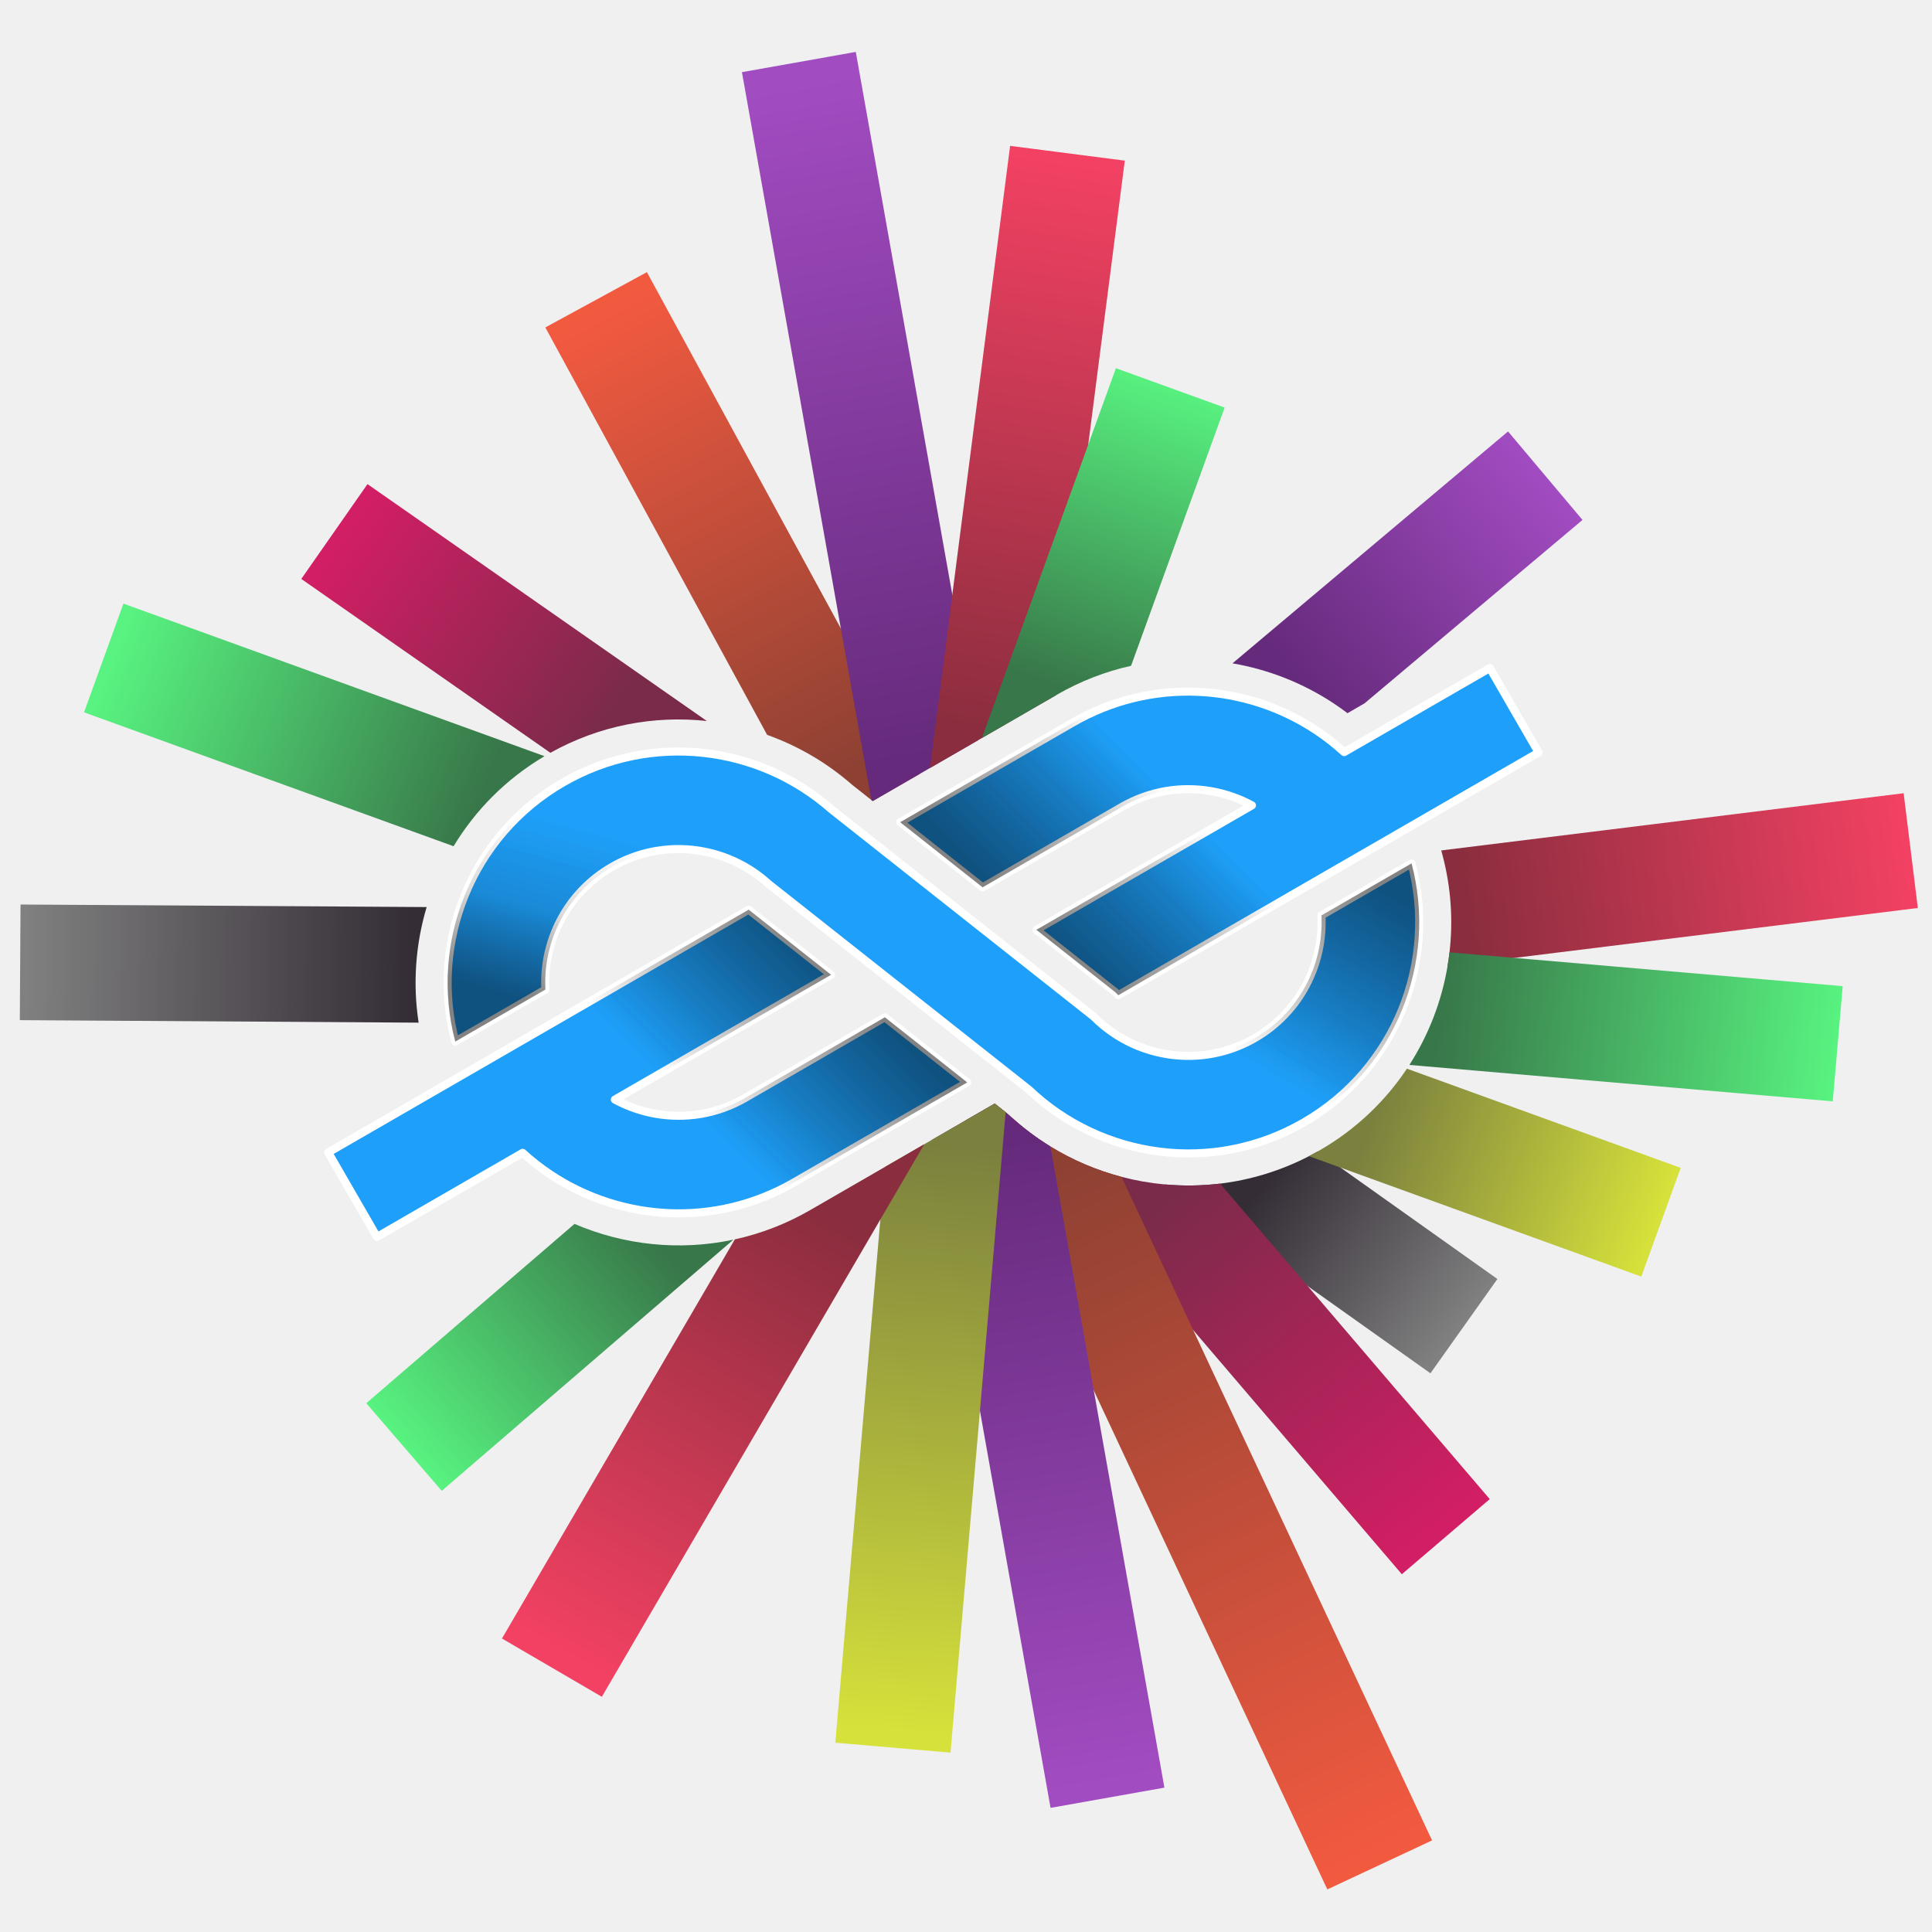
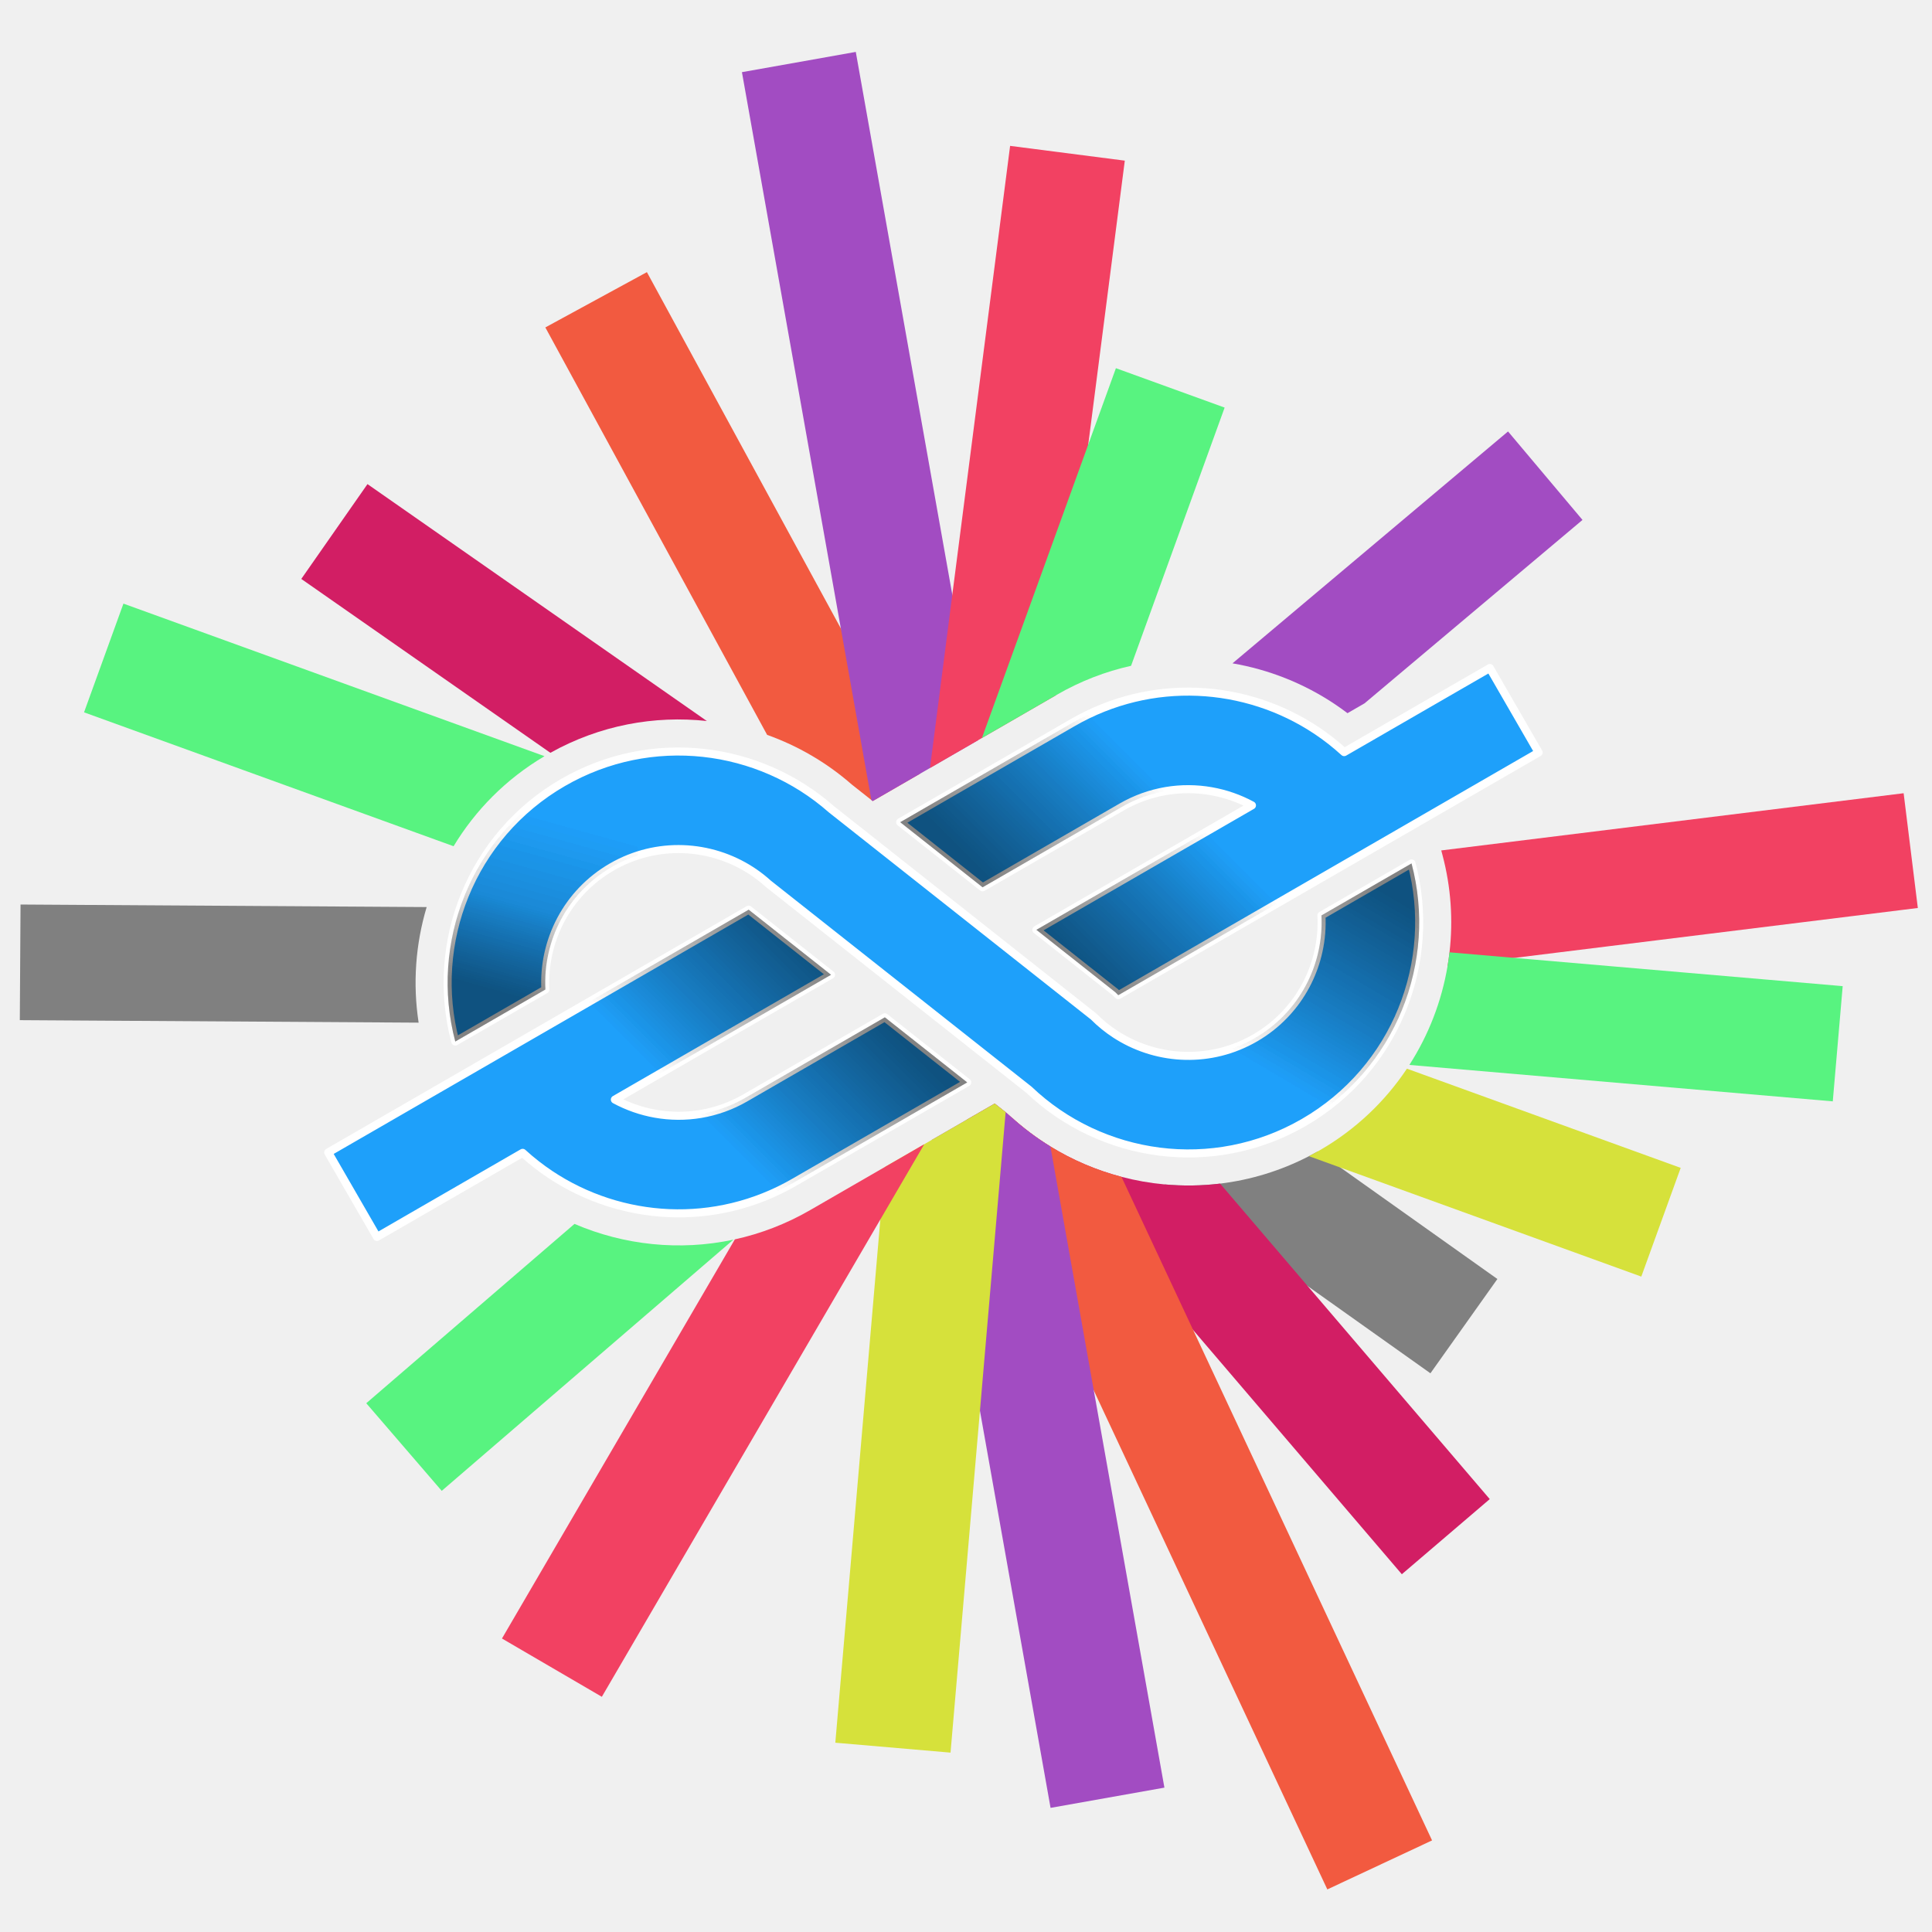
<svg xmlns="http://www.w3.org/2000/svg" width="100%" height="100%" viewBox="0 0 1200 1200" version="1.1" xml:space="preserve" style="fill-rule:evenodd;clip-rule:evenodd;stroke-linejoin:round;stroke-miterlimit:2;">
  <g>
-     <path d="M818.481,715.167L930.054,794.413L888.463,852.97L723.29,735.654C734.721,736.704 746.302,736.558 757.835,735.161C776.644,732.883 795.325,727.28 813.023,718.122C814.853,717.175 816.673,716.19 818.481,715.167Z" style="fill:url(#_Linear1);" />
-     <path d="M260.02,635.19L12.307,633.636L12.758,561.813L265.008,563.395C258.117,586.451 256.291,610.993 260.02,635.19Z" style="fill:url(#_Linear2);" />
+     <path d="M818.481,715.167L930.054,794.413L888.463,852.97L723.29,735.654C734.721,736.704 746.302,736.558 757.835,735.161C776.644,732.883 795.325,727.28 813.023,718.122C814.853,717.175 816.673,716.19 818.481,715.167Z" style="fill:rgb(128,128,128);" />
+     <path d="M260.02,635.19L12.307,633.636L12.758,561.813L265.008,563.395C258.117,586.451 256.291,610.993 260.02,635.19Z" style="fill:rgb(128,128,128);" />
  </g>
  <g>
-     <path d="M757.835,735.161L925.308,931.124L870.707,977.787L627.778,693.534C635.448,700.549 643.711,706.751 652.43,712.104C666.185,720.548 681.075,726.877 696.561,730.946C705.313,733.246 714.255,734.824 723.29,735.654C734.721,736.704 746.302,736.558 757.835,735.161Z" style="fill:url(#_Linear3);" />
-     <path d="M341.846,467.58L187.137,359.583L228.249,300.689L439.036,447.832C406.455,444.271 372.526,450.443 341.846,467.58Z" style="fill:url(#_Linear4);" />
+     <path d="M757.835,735.161L925.308,931.124L870.707,977.787L627.778,693.534C635.448,700.549 643.711,706.751 652.43,712.104C666.185,720.548 681.075,726.877 696.561,730.946C705.313,733.246 714.255,734.824 723.29,735.654C734.721,736.704 746.302,736.558 757.835,735.161Z" style="fill:rgb(210,30,100);" />
+     <path d="M341.846,467.58L187.137,359.583L228.249,300.689L439.036,447.832C406.455,444.271 372.526,450.443 341.846,467.58Z" style="fill:rgb(210,30,100);" />
  </g>
  <g>
-     <path d="M696.561,730.946L889.477,1143.11L824.426,1173.55L600.61,695.379L617.835,685.434C620.934,687.883 623.254,689.717 624.62,690.796L627.778,693.534C635.448,700.549 643.711,706.751 652.43,712.104C666.185,720.548 681.075,726.877 696.561,730.946Z" style="fill:url(#_Linear5);" />
-     <path d="M476.477,456.44L338.718,203.37L401.801,169.03L571.408,480.605L542.055,497.553C541.769,497.327 541.488,497.104 541.21,496.885C534.761,491.788 530.437,488.371 529.141,487.347C513.534,473.675 495.612,463.274 476.477,456.44Z" style="fill:url(#_Linear6);" />
+     <path d="M696.561,730.946L889.477,1143.11L824.426,1173.55L600.61,695.379L617.835,685.434C620.934,687.883 623.254,689.717 624.62,690.796L627.778,693.534C635.448,700.549 643.711,706.751 652.43,712.104C666.185,720.548 681.075,726.877 696.561,730.946Z" style="fill:rgb(242,90,64);" />
+     <path d="M476.477,456.44L338.718,203.37L401.801,169.03L571.408,480.605L542.055,497.553C541.769,497.327 541.488,497.104 541.21,496.885C534.761,491.788 530.437,488.371 529.141,487.347C513.534,473.675 495.612,463.274 476.477,456.44Z" style="fill:rgb(242,90,64);" />
  </g>
  <g>
-     <path d="M765.521,412.012L936.668,267.982L982.915,322.937L847.562,436.844C841.052,440.603 836.946,442.973 836.946,442.973C834.279,440.948 831.557,439.011 828.784,437.162C809.616,424.387 788.009,415.865 765.521,412.012Z" style="fill:url(#_Linear7);" />
-     <path d="M652.43,712.104L723.239,1110.33L652.523,1122.9L578.749,708.001L617.835,685.434C620.934,687.883 623.254,689.717 624.62,690.796L627.778,693.534C635.448,700.549 643.711,706.751 652.43,712.104Z" style="fill:url(#_Linear8);" />
-     <path d="M541.21,496.885L460.827,44.818L531.543,32.244L607.556,459.736L542.055,497.553C541.769,497.327 541.488,497.104 541.21,496.885Z" style="fill:url(#_Linear9);" />
+     <path d="M765.521,412.012L936.668,267.982L982.915,322.937L847.562,436.844C841.052,440.603 836.946,442.973 836.946,442.973C834.279,440.948 831.557,439.011 828.784,437.162C809.616,424.387 788.009,415.865 765.521,412.012Z" style="fill:rgb(162,76,194);" />
+     <path d="M652.43,712.104L723.239,1110.33L652.523,1122.9L578.749,708.001L617.835,685.434C620.934,687.883 623.254,689.717 624.62,690.796L627.778,693.534C635.448,700.549 643.711,706.751 652.43,712.104Z" style="fill:rgb(162,76,194);" />
+     <path d="M541.21,496.885L460.827,44.818L531.543,32.244L607.556,459.736L542.055,497.553C541.769,497.327 541.488,497.104 541.21,496.885Z" style="fill:rgb(162,76,194);" />
  </g>
  <g>
-     <path d="M873.864,663.773L1043.91,725.389L1019.44,792.917L813.023,718.122C814.853,717.175 816.673,716.19 818.481,715.167C818.896,714.932 819.31,714.695 819.723,714.457C842.175,701.494 860.385,683.991 873.864,663.773Z" style="fill:url(#_Linear10);" />
-     <path d="M624.62,690.796L590.394,1088.59L518.834,1082.43L549.601,724.829L617.835,685.434C620.934,687.883 623.254,689.717 624.62,690.796Z" style="fill:url(#_Linear11);" />
+     <path d="M873.864,663.773L1043.91,725.389L1019.44,792.917L813.023,718.122C814.853,717.175 816.673,716.19 818.481,715.167C818.896,714.932 819.31,714.695 819.723,714.457C842.175,701.494 860.385,683.991 873.864,663.773Z" style="fill:rgb(214,225,59);" />
+     <path d="M624.62,690.796L590.394,1088.59L518.834,1082.43L549.601,724.829L617.835,685.434C620.934,687.883 623.254,689.717 624.62,690.796Z" style="fill:rgb(214,225,59);" />
  </g>
  <g>
-     <path d="M895.192,528.217L1182.38,492.687L1191.2,563.968L899.097,600.106C899.58,597.251 899.987,594.381 900.318,591.501C902.61,571.567 901.258,551.112 895.979,531.19L895.192,528.217Z" style="fill:url(#_Linear12);" />
-     <path d="M574.061,710.707L373.817,1053.91L311.78,1017.71L456.434,769.788C472.443,766.281 488.188,760.286 503.13,751.659L574.061,710.707Z" style="fill:url(#_Linear13);" />
-     <path d="M577.636,477.01L627.397,90.606L698.634,99.78L655.871,431.841L577.636,477.01Z" style="fill:url(#_Linear14);" />
+     <path d="M895.192,528.217L1182.38,492.687L1191.2,563.968L899.097,600.106C899.58,597.251 899.987,594.381 900.318,591.501C902.61,571.567 901.258,551.112 895.979,531.19L895.192,528.217Z" style="fill:rgb(242,65,98);" />
+     <path d="M574.061,710.707L373.817,1053.91L311.78,1017.71L456.434,769.788C472.443,766.281 488.188,760.286 503.13,751.659L574.061,710.707Z" style="fill:rgb(242,65,98);" />
+     <path d="M577.636,477.01L627.397,90.606L698.634,99.78L655.871,431.841L577.636,477.01Z" style="fill:rgb(242,65,98);" />
  </g>
  <g>
-     <path d="M900.318,591.501L1144.53,612.512L1138.37,684.072L875.387,661.446C887.397,642.748 895.425,621.835 899.097,600.106C899.58,597.251 899.987,594.381 900.318,591.501Z" style="fill:url(#_Linear15);" />
-     <path d="M455.525,769.984L274.366,925.995L227.496,871.57L356.829,760.191C387.57,773.405 422.1,777.105 455.525,769.984Z" style="fill:url(#_Linear16);" />
-     <path d="M281.726,525.612L52.198,442.445L76.666,374.916L338.197,469.679C314.238,483.869 295.211,503.274 281.726,525.612Z" style="fill:url(#_Linear17);" />
-     <path d="M609.883,458.392L693.114,228.688L760.642,253.157L702.529,413.538C686.71,417.061 671.155,423.017 656.384,431.545L609.883,458.392Z" style="fill:url(#_Linear18);" />
+     <path d="M900.318,591.501L1144.53,612.512L1138.37,684.072L875.387,661.446C887.397,642.748 895.425,621.835 899.097,600.106C899.58,597.251 899.987,594.381 900.318,591.501Z" style="fill:rgb(88,243,128);" />
+     <path d="M455.525,769.984L274.366,925.995L227.496,871.57L356.829,760.191C387.57,773.405 422.1,777.105 455.525,769.984Z" style="fill:rgb(88,243,128);" />
+     <path d="M281.726,525.612L52.198,442.445L76.666,374.916L338.197,469.679C314.238,483.869 295.211,503.274 281.726,525.612Z" style="fill:rgb(88,243,128);" />
+     <path d="M609.883,458.392L693.114,228.688L760.642,253.157L702.529,413.538C686.71,417.061 671.155,423.017 656.384,431.545L609.883,458.392Z" style="fill:rgb(88,243,128);" />
  </g>
  <g id="Knot">
    <path d="M477.216,548.926L639.079,676.843C683.962,719.628 753.373,729.77 809.767,697.212C867.071,664.127 892.912,597.355 876.731,536.291L820.773,568.598C822.341,598.715 807.357,628.632 779.469,644.734C752.233,660.458 719.74,658.936 694.671,643.566C694.07,643.197 693.473,642.821 692.881,642.437C687.998,639.268 683.416,635.561 679.235,631.343L516.381,502.643C471.449,463.013 404.47,454.398 349.747,485.992C292.443,519.077 266.603,585.849 282.783,646.913L338.741,614.606C337.173,584.488 352.157,554.571 380.045,538.47C407.934,522.369 441.335,524.35 466.633,540.767C467.185,541.125 467.734,541.49 468.278,541.862C471.397,543.995 474.386,546.352 477.216,548.926ZM777.607,500.226L643.716,577.528L692.719,616.254L693.58,617.123C693.915,617.461 694.253,617.794 694.595,618.124L955.668,467.393L925.37,414.915L834.885,467.157C829.484,462.217 823.748,457.737 817.74,453.732C773.764,424.421 715.172,420.597 666.34,448.79L559.134,510.685C573.677,522.178 591.962,536.629 610.296,551.117L696.638,501.268C714.182,491.139 733.908,488.166 752.426,491.441C761.212,492.995 769.726,495.956 777.607,500.226ZM324.63,716.047C330.03,720.987 335.766,725.467 341.774,729.472C385.75,758.782 444.342,762.607 493.174,734.414L600.756,672.302L549.594,631.869L462.876,681.936C445.332,692.065 425.606,695.038 407.088,691.763C398.302,690.209 389.788,687.248 381.907,682.978L516.174,605.459L465.012,565.027L203.846,715.811L234.144,768.289L324.63,716.047Z" style="fill:rgb(30,160,250);stroke:white;stroke-width:5px;" />
    <g>
-       <path d="M777.607,500.226L643.716,577.528L692.719,616.254L693.58,617.123C693.915,617.461 694.253,617.794 694.595,618.124L955.668,467.393L925.37,414.915L834.885,467.157C829.484,462.217 823.748,457.737 817.74,453.732C773.764,424.421 715.172,420.597 666.34,448.79L559.134,510.685C573.677,522.178 591.962,536.629 610.296,551.117L696.638,501.268C714.182,491.139 733.908,488.166 752.426,491.441C761.212,492.995 769.726,495.956 777.607,500.226Z" style="fill:url(#_Linear19);" />
-       <path d="M757.401,715.139C775.347,712.71 793.124,706.821 809.767,697.212C867.071,664.127 892.912,597.355 876.731,536.291L820.773,568.598C822.341,598.715 807.357,628.632 779.469,644.734C772.393,648.819 764.964,651.74 757.401,653.556L757.401,715.139Z" style="fill:url(#_Linear20);" />
-       <path d="M324.63,716.047C330.03,720.987 335.766,725.467 341.774,729.472C385.75,758.782 444.342,762.607 493.174,734.414L600.756,672.302L549.594,631.869L462.876,681.936C445.332,692.065 425.606,695.038 407.088,691.763C398.302,690.209 389.788,687.248 381.907,682.978L516.174,605.459L465.012,565.027L203.846,715.811L234.144,768.289L324.63,716.047Z" style="fill:url(#_Linear21);" />
-       <path d="M396.18,468.995C380.258,471.839 364.554,477.444 349.747,485.992C292.443,519.077 266.603,585.849 282.783,646.913L338.741,614.606C337.173,584.488 352.157,554.571 380.045,538.47C385.261,535.459 390.668,533.08 396.18,531.31L396.18,468.995Z" style="fill:url(#_Linear22);" />
+       <path d="M777.607,500.226L643.716,577.528L692.719,616.254L693.58,617.123C693.915,617.461 694.253,617.794 694.595,618.124L955.668,467.393L925.37,414.915L834.885,467.157C829.484,462.217 823.748,457.737 817.74,453.732C773.764,424.421 715.172,420.597 666.34,448.79L559.134,510.685C573.677,522.178 591.962,536.629 610.296,551.117L696.638,501.268C714.182,491.139 733.908,488.166 752.426,491.441C761.212,492.995 769.726,495.956 777.607,500.226Z" style="fill:url(#_Linear1);" />
+       <path d="M757.401,715.139C775.347,712.71 793.124,706.821 809.767,697.212C867.071,664.127 892.912,597.355 876.731,536.291L820.773,568.598C822.341,598.715 807.357,628.632 779.469,644.734C772.393,648.819 764.964,651.74 757.401,653.556L757.401,715.139Z" style="fill:url(#_Linear2);" />
+       <path d="M324.63,716.047C330.03,720.987 335.766,725.467 341.774,729.472C385.75,758.782 444.342,762.607 493.174,734.414L600.756,672.302L549.594,631.869L462.876,681.936C445.332,692.065 425.606,695.038 407.088,691.763C398.302,690.209 389.788,687.248 381.907,682.978L516.174,605.459L465.012,565.027L203.846,715.811L234.144,768.289L324.63,716.047Z" style="fill:url(#_Linear3);" />
+       <path d="M396.18,468.995C380.258,471.839 364.554,477.444 349.747,485.992C292.443,519.077 266.603,585.849 282.783,646.913L338.741,614.606C337.173,584.488 352.157,554.571 380.045,538.47C385.261,535.459 390.668,533.08 396.18,531.31L396.18,468.995Z" style="fill:url(#_Linear4);" />
    </g>
    <g>
-       <path d="M777.607,500.226L643.716,577.528L692.719,616.254L693.58,617.123C693.915,617.461 694.253,617.794 694.595,618.124L955.668,467.393L925.37,414.915L834.885,467.157C829.484,462.217 823.748,457.737 817.74,453.732C773.764,424.421 715.172,420.597 666.34,448.79L559.134,510.685C573.677,522.178 591.962,536.629 610.296,551.117L696.638,501.268C714.182,491.139 733.908,488.166 752.426,491.441C761.212,492.995 769.726,495.956 777.607,500.226Z" style="fill:url(#_Linear23);" />
-       <path d="M757.401,715.139C775.347,712.71 793.124,706.821 809.767,697.212C867.071,664.127 892.912,597.355 876.731,536.291L820.773,568.598C822.341,598.715 807.357,628.632 779.469,644.734C772.393,648.819 764.964,651.74 757.401,653.556L757.401,715.139Z" style="fill:url(#_Linear24);" />
-       <path d="M324.63,716.047C330.03,720.987 335.766,725.467 341.774,729.472C385.75,758.782 444.342,762.607 493.174,734.414L600.756,672.302L549.594,631.869L462.876,681.936C445.332,692.065 425.606,695.038 407.088,691.763C398.302,690.209 389.788,687.248 381.907,682.978L516.174,605.459L465.012,565.027L203.846,715.811L234.144,768.289L324.63,716.047Z" style="fill:url(#_Linear25);" />
-       <path d="M396.18,468.995C380.258,471.839 364.554,477.444 349.747,485.992C292.443,519.077 266.603,585.849 282.783,646.913L338.741,614.606C337.173,584.488 352.157,554.571 380.045,538.47C385.261,535.459 390.668,533.08 396.18,531.31L396.18,468.995Z" style="fill:url(#_Linear26);" />
+       <path d="M777.607,500.226L643.716,577.528L692.719,616.254L693.58,617.123C693.915,617.461 694.253,617.794 694.595,618.124L955.668,467.393L925.37,414.915L834.885,467.157C829.484,462.217 823.748,457.737 817.74,453.732C773.764,424.421 715.172,420.597 666.34,448.79L559.134,510.685C573.677,522.178 591.962,536.629 610.296,551.117L696.638,501.268C714.182,491.139 733.908,488.166 752.426,491.441C761.212,492.995 769.726,495.956 777.607,500.226Z" style="fill:url(#_Linear5);" />
+       <path d="M757.401,715.139C775.347,712.71 793.124,706.821 809.767,697.212C867.071,664.127 892.912,597.355 876.731,536.291L820.773,568.598C822.341,598.715 807.357,628.632 779.469,644.734C772.393,648.819 764.964,651.74 757.401,653.556L757.401,715.139Z" style="fill:url(#_Linear6);" />
+       <path d="M324.63,716.047C330.03,720.987 335.766,725.467 341.774,729.472C385.75,758.782 444.342,762.607 493.174,734.414L600.756,672.302L549.594,631.869L462.876,681.936C445.332,692.065 425.606,695.038 407.088,691.763C398.302,690.209 389.788,687.248 381.907,682.978L516.174,605.459L465.012,565.027L203.846,715.811L234.144,768.289L324.63,716.047Z" style="fill:url(#_Linear7);" />
+       <path d="M396.18,468.995C380.258,471.839 364.554,477.444 349.747,485.992C292.443,519.077 266.603,585.849 282.783,646.913L338.741,614.606C337.173,584.488 352.157,554.571 380.045,538.47C385.261,535.459 390.668,533.08 396.18,531.31L396.18,468.995Z" style="fill:url(#_Linear8);" />
    </g>
    <g>
-       <path d="M777.607,500.226L643.716,577.528L692.719,616.254L693.58,617.123C693.915,617.461 694.253,617.794 694.595,618.124L955.668,467.393L925.37,414.915L834.885,467.157C829.484,462.217 823.748,457.737 817.74,453.732C773.764,424.421 715.172,420.597 666.34,448.79L559.134,510.685C573.677,522.178 591.962,536.629 610.296,551.117L696.638,501.268C714.182,491.139 733.908,488.166 752.426,491.441C761.212,492.995 769.726,495.956 777.607,500.226Z" style="fill:url(#_Linear27);" />
-       <path d="M757.401,715.139C775.347,712.71 793.124,706.821 809.767,697.212C867.071,664.127 892.912,597.355 876.731,536.291L820.773,568.598C822.341,598.715 807.357,628.632 779.469,644.734C772.393,648.819 764.964,651.74 757.401,653.556L757.401,715.139Z" style="fill:url(#_Linear28);" />
-       <path d="M324.63,716.047C330.03,720.987 335.766,725.467 341.774,729.472C385.75,758.782 444.342,762.607 493.174,734.414L600.756,672.302L549.594,631.869L462.876,681.936C445.332,692.065 425.606,695.038 407.088,691.763C398.302,690.209 389.788,687.248 381.907,682.978L516.174,605.459L465.012,565.027L203.846,715.811L234.144,768.289L324.63,716.047Z" style="fill:url(#_Linear29);" />
-       <path d="M396.18,468.995C380.258,471.839 364.554,477.444 349.747,485.992C292.443,519.077 266.603,585.849 282.783,646.913L338.741,614.606C337.173,584.488 352.157,554.571 380.045,538.47C385.261,535.459 390.668,533.08 396.18,531.31L396.18,468.995Z" style="fill:url(#_Linear30);" />
+       <path d="M777.607,500.226L643.716,577.528L692.719,616.254L693.58,617.123C693.915,617.461 694.253,617.794 694.595,618.124L955.668,467.393L925.37,414.915L834.885,467.157C829.484,462.217 823.748,457.737 817.74,453.732C773.764,424.421 715.172,420.597 666.34,448.79L559.134,510.685C573.677,522.178 591.962,536.629 610.296,551.117L696.638,501.268C714.182,491.139 733.908,488.166 752.426,491.441C761.212,492.995 769.726,495.956 777.607,500.226Z" style="fill:url(#_Linear9);" />
+       <path d="M757.401,715.139C775.347,712.71 793.124,706.821 809.767,697.212C867.071,664.127 892.912,597.355 876.731,536.291L820.773,568.598C822.341,598.715 807.357,628.632 779.469,644.734C772.393,648.819 764.964,651.74 757.401,653.556L757.401,715.139Z" style="fill:url(#_Linear10);" />
+       <path d="M324.63,716.047C330.03,720.987 335.766,725.467 341.774,729.472C385.75,758.782 444.342,762.607 493.174,734.414L600.756,672.302L549.594,631.869L462.876,681.936C445.332,692.065 425.606,695.038 407.088,691.763C398.302,690.209 389.788,687.248 381.907,682.978L516.174,605.459L465.012,565.027L203.846,715.811L234.144,768.289L324.63,716.047Z" style="fill:url(#_Linear11);" />
+       <path d="M396.18,468.995C380.258,471.839 364.554,477.444 349.747,485.992C292.443,519.077 266.603,585.849 282.783,646.913L338.741,614.606C337.173,584.488 352.157,554.571 380.045,538.47C385.261,535.459 390.668,533.08 396.18,531.31L396.18,468.995Z" style="fill:url(#_Linear12);" />
    </g>
  </g>
  <defs>
-     <linearGradient id="_Linear1" x1="0" y1="0" x2="1" y2="0" gradientUnits="userSpaceOnUse" gradientTransform="matrix(120.249,91.3218,-60.8637,80.1427,790.58,727.994)">
-       <stop offset="0" style="stop-color:rgb(52,45,54);stop-opacity:1" />
-       <stop offset="1" style="stop-color:rgb(128,128,128);stop-opacity:1" />
-     </linearGradient>
-     <linearGradient id="_Linear2" x1="0" y1="0" x2="1" y2="0" gradientUnits="userSpaceOnUse" gradientTransform="matrix(-237.553,-1.60214,0.465214,-68.9784,254.23,598.502)">
-       <stop offset="0" style="stop-color:rgb(52,45,54);stop-opacity:1" />
-       <stop offset="1" style="stop-color:rgb(128,128,128);stop-opacity:1" />
-     </linearGradient>
-     <linearGradient id="_Linear3" x1="0" y1="0" x2="1" y2="0" gradientUnits="userSpaceOnUse" gradientTransform="matrix(164.553,209.88,-200.514,157.21,728.713,739.532)">
-       <stop offset="0" style="stop-color:rgb(122,43,74);stop-opacity:1" />
-       <stop offset="1" style="stop-color:rgb(210,30,100);stop-opacity:1" />
-     </linearGradient>
-     <linearGradient id="_Linear4" x1="0" y1="0" x2="1" y2="0" gradientUnits="userSpaceOnUse" gradientTransform="matrix(-163.054,-116.956,77.487,-108.029,376.189,449.822)">
-       <stop offset="0" style="stop-color:rgb(122,43,74);stop-opacity:1" />
-       <stop offset="1" style="stop-color:rgb(210,30,100);stop-opacity:1" />
-     </linearGradient>
-     <linearGradient id="_Linear5" x1="0" y1="0" x2="1" y2="0" gradientUnits="userSpaceOnUse" gradientTransform="matrix(203.954,424.566,-717.421,344.636,653.48,729.227)">
-       <stop offset="0" style="stop-color:rgb(142,65,51);stop-opacity:1" />
-       <stop offset="1" style="stop-color:rgb(242,90,64);stop-opacity:1" />
-     </linearGradient>
-     <linearGradient id="_Linear6" x1="0" y1="0" x2="1" y2="0" gradientUnits="userSpaceOnUse" gradientTransform="matrix(-150.221,-286.782,404.893,-212.089,524.566,479.086)">
-       <stop offset="0" style="stop-color:rgb(142,65,51);stop-opacity:1" />
-       <stop offset="1" style="stop-color:rgb(242,90,64);stop-opacity:1" />
-     </linearGradient>
-     <linearGradient id="_Linear7" x1="0" y1="0" x2="1" y2="0" gradientUnits="userSpaceOnUse" gradientTransform="matrix(158.115,-126.569,101.881,127.274,807.177,425.971)">
-       <stop offset="0" style="stop-color:rgb(101,42,123);stop-opacity:1" />
-       <stop offset="1" style="stop-color:rgb(162,76,194);stop-opacity:1" />
-     </linearGradient>
-     <linearGradient id="_Linear8" x1="0" y1="0" x2="1" y2="0" gradientUnits="userSpaceOnUse" gradientTransform="matrix(69.1896,403.738,-1222.39,209.483,620.405,707.105)">
-       <stop offset="0" style="stop-color:rgb(101,42,123);stop-opacity:1" />
-       <stop offset="1" style="stop-color:rgb(162,76,194);stop-opacity:1" />
-     </linearGradient>
-     <linearGradient id="_Linear9" x1="0" y1="0" x2="1" y2="0" gradientUnits="userSpaceOnUse" gradientTransform="matrix(-75.9679,-426.168,1351.47,-240.911,569.772,474.778)">
-       <stop offset="0" style="stop-color:rgb(101,42,123);stop-opacity:1" />
-       <stop offset="1" style="stop-color:rgb(162,76,194);stop-opacity:1" />
-     </linearGradient>
-     <linearGradient id="_Linear10" x1="0" y1="0" x2="1" y2="0" gradientUnits="userSpaceOnUse" gradientTransform="matrix(176.416,65.6876,-36.7413,98.6756,853.076,693.098)">
-       <stop offset="0" style="stop-color:rgb(123,128,62);stop-opacity:1" />
-       <stop offset="1" style="stop-color:rgb(214,225,59);stop-opacity:1" />
-     </linearGradient>
-     <linearGradient id="_Linear11" x1="0" y1="0" x2="1" y2="0" gradientUnits="userSpaceOnUse" gradientTransform="matrix(-30.3956,365.287,-1392.13,-115.839,589.328,710.777)">
-       <stop offset="0" style="stop-color:rgb(123,128,62);stop-opacity:1" />
-       <stop offset="1" style="stop-color:rgb(214,225,59);stop-opacity:1" />
-     </linearGradient>
-     <linearGradient id="_Linear12" x1="0" y1="0" x2="1" y2="0" gradientUnits="userSpaceOnUse" gradientTransform="matrix(276.78,-36.8491,13.3724,100.442,906.407,562.418)">
-       <stop offset="0" style="stop-color:rgb(138,45,62);stop-opacity:1" />
-       <stop offset="1" style="stop-color:rgb(242,65,98);stop-opacity:1" />
-     </linearGradient>
-     <linearGradient id="_Linear13" x1="0" y1="0" x2="1" y2="0" gradientUnits="userSpaceOnUse" gradientTransform="matrix(-159.081,275.567,-360.587,-208.161,510.445,750.932)">
-       <stop offset="0" style="stop-color:rgb(138,45,62);stop-opacity:1" />
-       <stop offset="1" style="stop-color:rgb(242,65,98);stop-opacity:1" />
-     </linearGradient>
-     <linearGradient id="_Linear14" x1="0" y1="0" x2="1" y2="0" gradientUnits="userSpaceOnUse" gradientTransform="matrix(58.5147,-357.276,1140.95,186.865,606.474,458.441)">
-       <stop offset="0" style="stop-color:rgb(138,45,62);stop-opacity:1" />
-       <stop offset="1" style="stop-color:rgb(242,65,98);stop-opacity:1" />
-     </linearGradient>
-     <linearGradient id="_Linear15" x1="0" y1="0" x2="1" y2="0" gradientUnits="userSpaceOnUse" gradientTransform="matrix(-246.748,-25.6342,8.8169,-84.8692,1141.34,650.604)">
-       <stop offset="0" style="stop-color:rgb(88,243,128);stop-opacity:1" />
-       <stop offset="1" style="stop-color:rgb(56,119,73);stop-opacity:1" />
-     </linearGradient>
-     <linearGradient id="_Linear16" x1="0" y1="0" x2="1" y2="0" gradientUnits="userSpaceOnUse" gradientTransform="matrix(152.729,-131.375,95.5253,111.052,251.528,899.168)">
-       <stop offset="0" style="stop-color:rgb(88,243,128);stop-opacity:1" />
-       <stop offset="1" style="stop-color:rgb(56,119,73);stop-opacity:1" />
-     </linearGradient>
-     <linearGradient id="_Linear17" x1="0" y1="0" x2="1" y2="0" gradientUnits="userSpaceOnUse" gradientTransform="matrix(228.322,88.1175,-46.4301,120.305,69.8215,408.608)">
-       <stop offset="0" style="stop-color:rgb(88,243,128);stop-opacity:1" />
-       <stop offset="1" style="stop-color:rgb(56,119,73);stop-opacity:1" />
-     </linearGradient>
-     <linearGradient id="_Linear18" x1="0" y1="0" x2="1" y2="0" gradientUnits="userSpaceOnUse" gradientTransform="matrix(65.8458,-190.654,290.49,100.326,664.356,428.453)">
-       <stop offset="0" style="stop-color:rgb(56,119,73);stop-opacity:1" />
-       <stop offset="1" style="stop-color:rgb(88,243,128);stop-opacity:1" />
-     </linearGradient>
-     <linearGradient id="_Linear19" x1="0" y1="0" x2="1" y2="0" gradientUnits="userSpaceOnUse" gradientTransform="matrix(82.2605,-82.2605,82.2605,82.2605,633.533,565.027)">
+     <linearGradient id="_Linear1" x1="0" y1="0" x2="1" y2="0" gradientUnits="userSpaceOnUse" gradientTransform="matrix(82.2605,-82.2605,82.2605,82.2605,633.533,565.027)">
      <stop offset="0" style="stop-color:black;stop-opacity:0.2" />
      <stop offset="1" style="stop-color:black;stop-opacity:0" />
    </linearGradient>
-     <linearGradient id="_Linear20" x1="0" y1="0" x2="1" y2="0" gradientUnits="userSpaceOnUse" gradientTransform="matrix(-67.7384,114.652,-114.652,-67.7384,856.03,551.707)">
+     <linearGradient id="_Linear2" x1="0" y1="0" x2="1" y2="0" gradientUnits="userSpaceOnUse" gradientTransform="matrix(-67.7384,114.652,-114.652,-67.7384,856.03,551.707)">
      <stop offset="0" style="stop-color:black;stop-opacity:0.2" />
      <stop offset="1" style="stop-color:black;stop-opacity:0" />
    </linearGradient>
-     <linearGradient id="_Linear21" x1="0" y1="0" x2="1" y2="0" gradientUnits="userSpaceOnUse" gradientTransform="matrix(-85.8788,85.8788,-85.8788,-85.8788,531.669,618.124)">
+     <linearGradient id="_Linear3" x1="0" y1="0" x2="1" y2="0" gradientUnits="userSpaceOnUse" gradientTransform="matrix(-85.8788,85.8788,-85.8788,-85.8788,531.669,618.124)">
      <stop offset="0" style="stop-color:black;stop-opacity:0.2" />
      <stop offset="1" style="stop-color:black;stop-opacity:0" />
    </linearGradient>
-     <linearGradient id="_Linear22" x1="0" y1="0" x2="1" y2="0" gradientUnits="userSpaceOnUse" gradientTransform="matrix(29.9122,-108.324,108.324,29.9122,316.496,618.124)">
+     <linearGradient id="_Linear4" x1="0" y1="0" x2="1" y2="0" gradientUnits="userSpaceOnUse" gradientTransform="matrix(29.9122,-108.324,108.324,29.9122,316.496,618.124)">
      <stop offset="0" style="stop-color:black;stop-opacity:0.2" />
      <stop offset="0.5" style="stop-color:black;stop-opacity:0.05" />
      <stop offset="1" style="stop-color:black;stop-opacity:0" />
    </linearGradient>
-     <linearGradient id="_Linear23" x1="0" y1="0" x2="1" y2="0" gradientUnits="userSpaceOnUse" gradientTransform="matrix(82.2605,-82.2605,82.2605,82.2605,633.533,565.027)">
+     <linearGradient id="_Linear5" x1="0" y1="0" x2="1" y2="0" gradientUnits="userSpaceOnUse" gradientTransform="matrix(82.2605,-82.2605,82.2605,82.2605,633.533,565.027)">
      <stop offset="0" style="stop-color:black;stop-opacity:0.2" />
      <stop offset="1" style="stop-color:black;stop-opacity:0" />
    </linearGradient>
-     <linearGradient id="_Linear24" x1="0" y1="0" x2="1" y2="0" gradientUnits="userSpaceOnUse" gradientTransform="matrix(-67.7384,114.652,-114.652,-67.7384,856.03,551.707)">
+     <linearGradient id="_Linear6" x1="0" y1="0" x2="1" y2="0" gradientUnits="userSpaceOnUse" gradientTransform="matrix(-67.7384,114.652,-114.652,-67.7384,856.03,551.707)">
      <stop offset="0" style="stop-color:black;stop-opacity:0.2" />
      <stop offset="1" style="stop-color:black;stop-opacity:0" />
    </linearGradient>
-     <linearGradient id="_Linear25" x1="0" y1="0" x2="1" y2="0" gradientUnits="userSpaceOnUse" gradientTransform="matrix(-85.8788,85.8788,-85.8788,-85.8788,531.669,618.124)">
+     <linearGradient id="_Linear7" x1="0" y1="0" x2="1" y2="0" gradientUnits="userSpaceOnUse" gradientTransform="matrix(-85.8788,85.8788,-85.8788,-85.8788,531.669,618.124)">
      <stop offset="0" style="stop-color:black;stop-opacity:0.2" />
      <stop offset="1" style="stop-color:black;stop-opacity:0" />
    </linearGradient>
-     <linearGradient id="_Linear26" x1="0" y1="0" x2="1" y2="0" gradientUnits="userSpaceOnUse" gradientTransform="matrix(29.9122,-108.324,108.324,29.9122,316.496,618.124)">
+     <linearGradient id="_Linear8" x1="0" y1="0" x2="1" y2="0" gradientUnits="userSpaceOnUse" gradientTransform="matrix(29.9122,-108.324,108.324,29.9122,316.496,618.124)">
      <stop offset="0" style="stop-color:black;stop-opacity:0.2" />
      <stop offset="0.5" style="stop-color:black;stop-opacity:0.05" />
      <stop offset="1" style="stop-color:black;stop-opacity:0" />
    </linearGradient>
-     <linearGradient id="_Linear27" x1="0" y1="0" x2="1" y2="0" gradientUnits="userSpaceOnUse" gradientTransform="matrix(82.2605,-82.2605,82.2605,82.2605,633.533,565.027)">
+     <linearGradient id="_Linear9" x1="0" y1="0" x2="1" y2="0" gradientUnits="userSpaceOnUse" gradientTransform="matrix(82.2605,-82.2605,82.2605,82.2605,633.533,565.027)">
      <stop offset="0" style="stop-color:black;stop-opacity:0.2" />
      <stop offset="1" style="stop-color:black;stop-opacity:0" />
    </linearGradient>
-     <linearGradient id="_Linear28" x1="0" y1="0" x2="1" y2="0" gradientUnits="userSpaceOnUse" gradientTransform="matrix(-67.7384,114.652,-114.652,-67.7384,856.03,551.707)">
+     <linearGradient id="_Linear10" x1="0" y1="0" x2="1" y2="0" gradientUnits="userSpaceOnUse" gradientTransform="matrix(-67.7384,114.652,-114.652,-67.7384,856.03,551.707)">
      <stop offset="0" style="stop-color:black;stop-opacity:0.2" />
      <stop offset="1" style="stop-color:black;stop-opacity:0" />
    </linearGradient>
-     <linearGradient id="_Linear29" x1="0" y1="0" x2="1" y2="0" gradientUnits="userSpaceOnUse" gradientTransform="matrix(-85.8788,85.8788,-85.8788,-85.8788,531.669,618.124)">
+     <linearGradient id="_Linear11" x1="0" y1="0" x2="1" y2="0" gradientUnits="userSpaceOnUse" gradientTransform="matrix(-85.8788,85.8788,-85.8788,-85.8788,531.669,618.124)">
      <stop offset="0" style="stop-color:black;stop-opacity:0.2" />
      <stop offset="1" style="stop-color:black;stop-opacity:0" />
    </linearGradient>
-     <linearGradient id="_Linear30" x1="0" y1="0" x2="1" y2="0" gradientUnits="userSpaceOnUse" gradientTransform="matrix(29.9122,-108.324,108.324,29.9122,316.496,618.124)">
+     <linearGradient id="_Linear12" x1="0" y1="0" x2="1" y2="0" gradientUnits="userSpaceOnUse" gradientTransform="matrix(29.9122,-108.324,108.324,29.9122,316.496,618.124)">
      <stop offset="0" style="stop-color:black;stop-opacity:0.2" />
      <stop offset="0.5" style="stop-color:black;stop-opacity:0.05" />
      <stop offset="1" style="stop-color:black;stop-opacity:0" />
    </linearGradient>
  </defs>
</svg>
